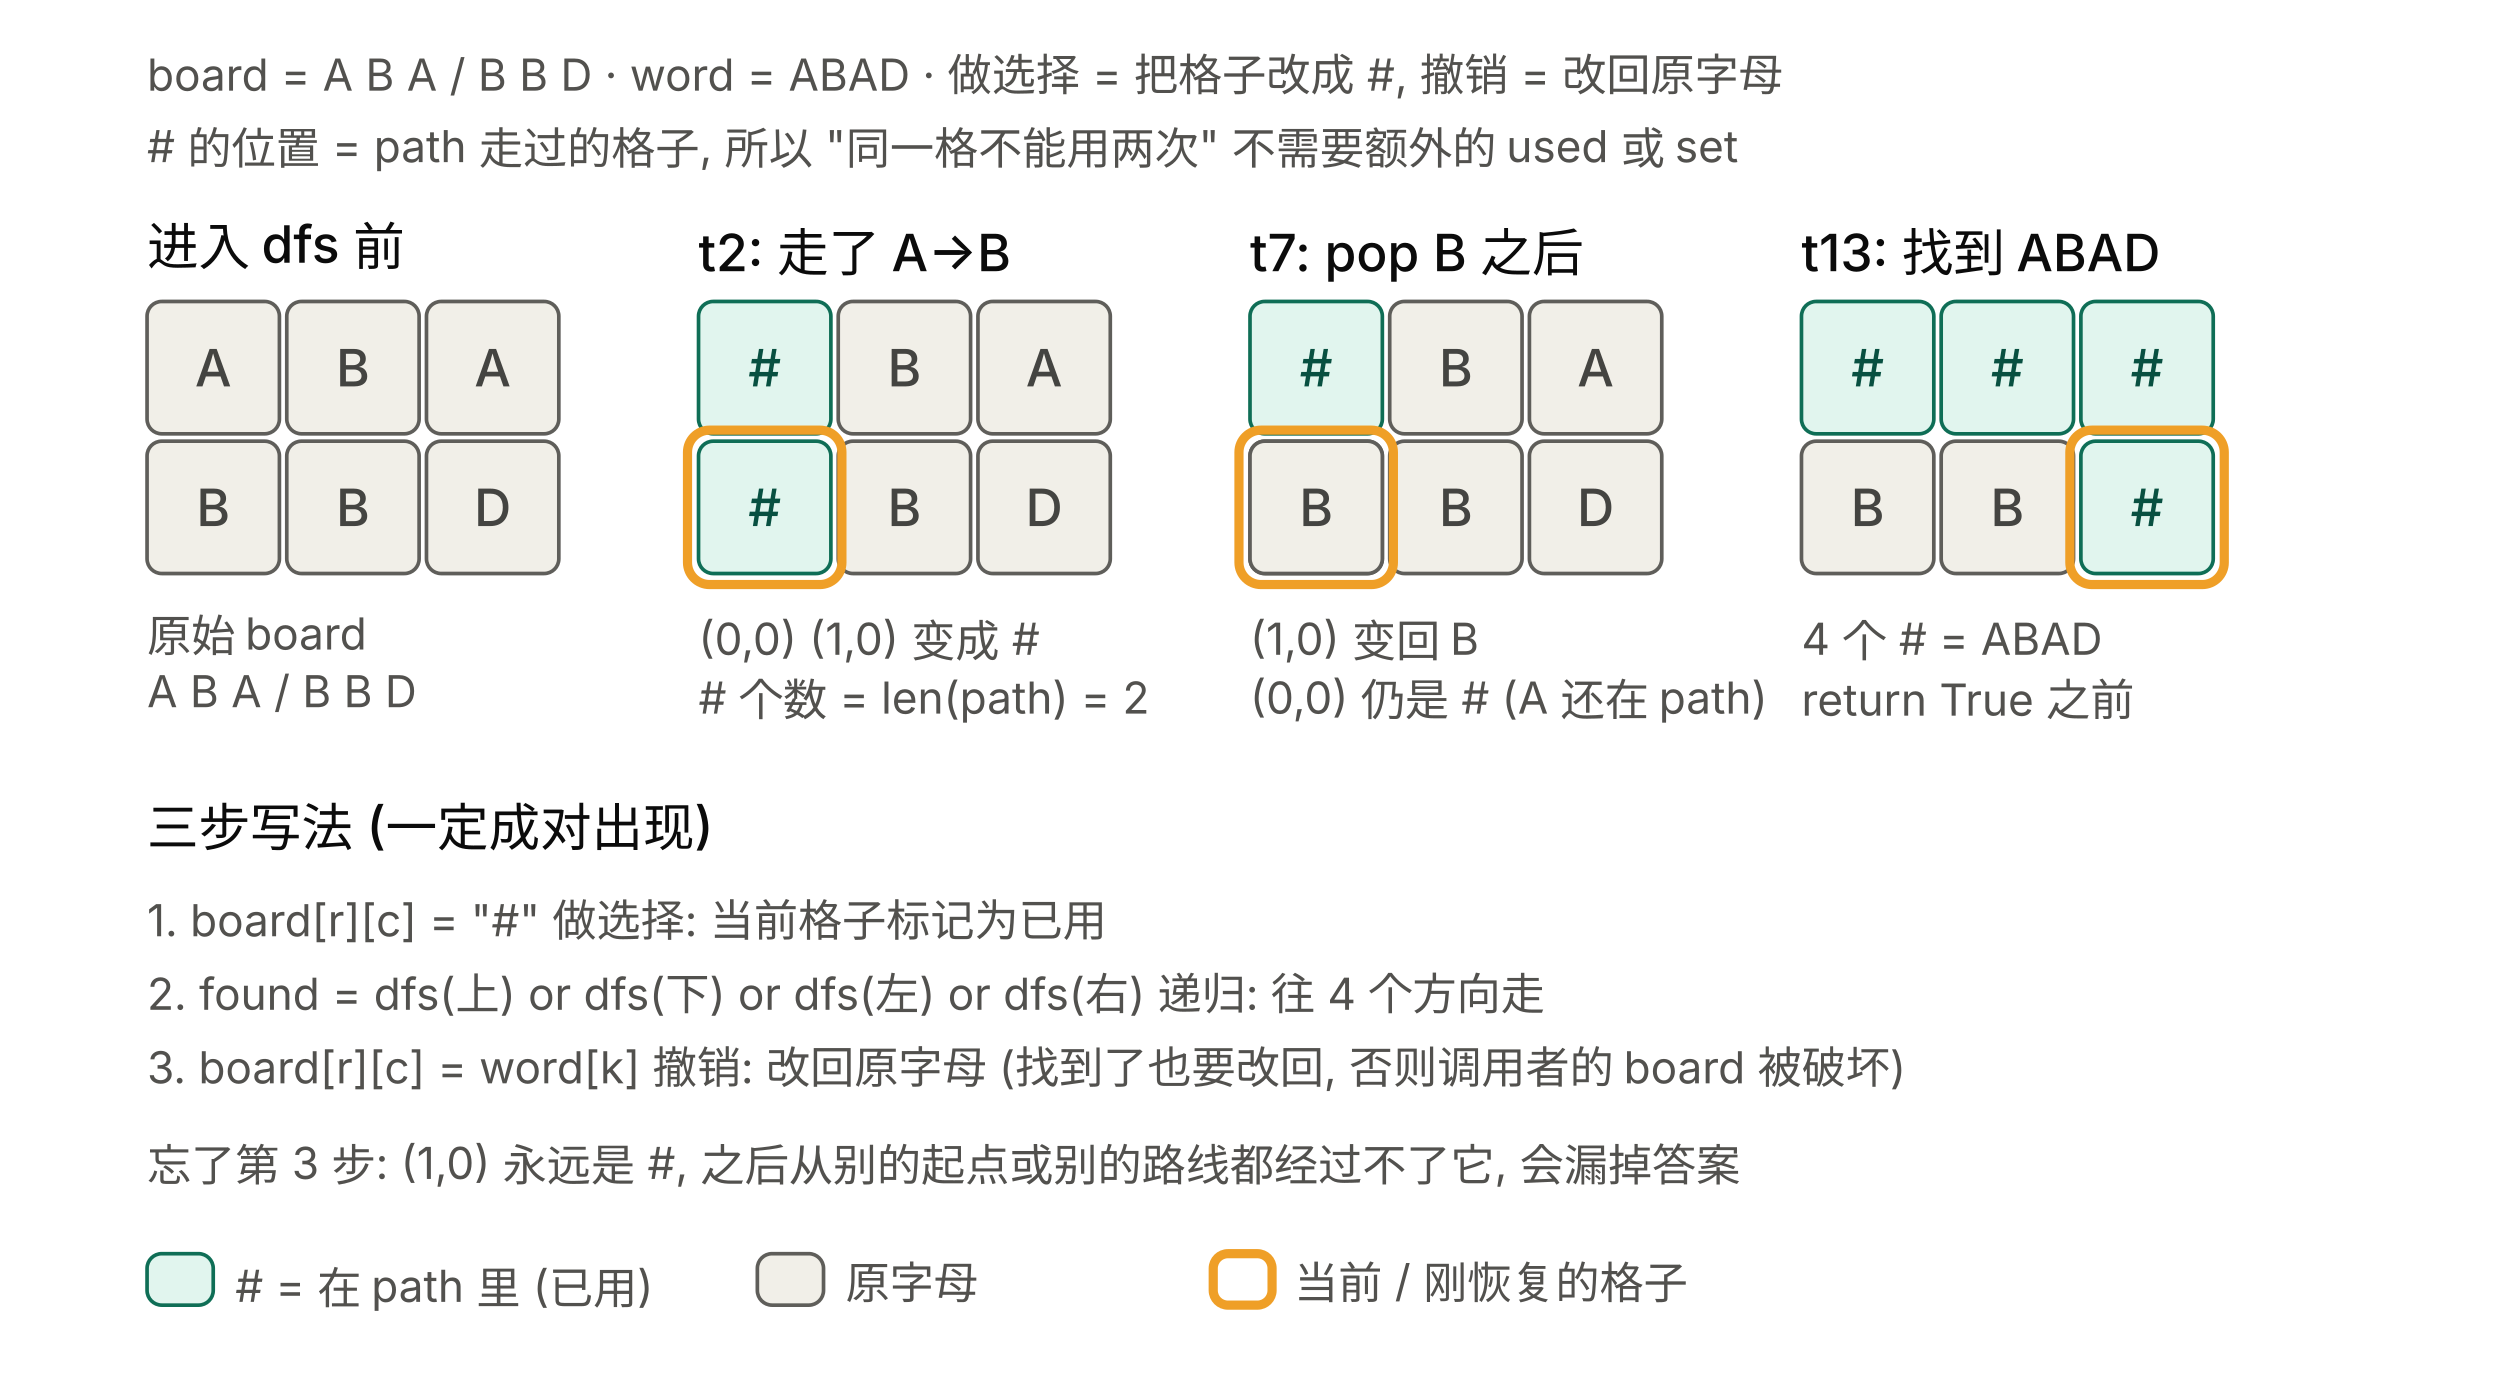
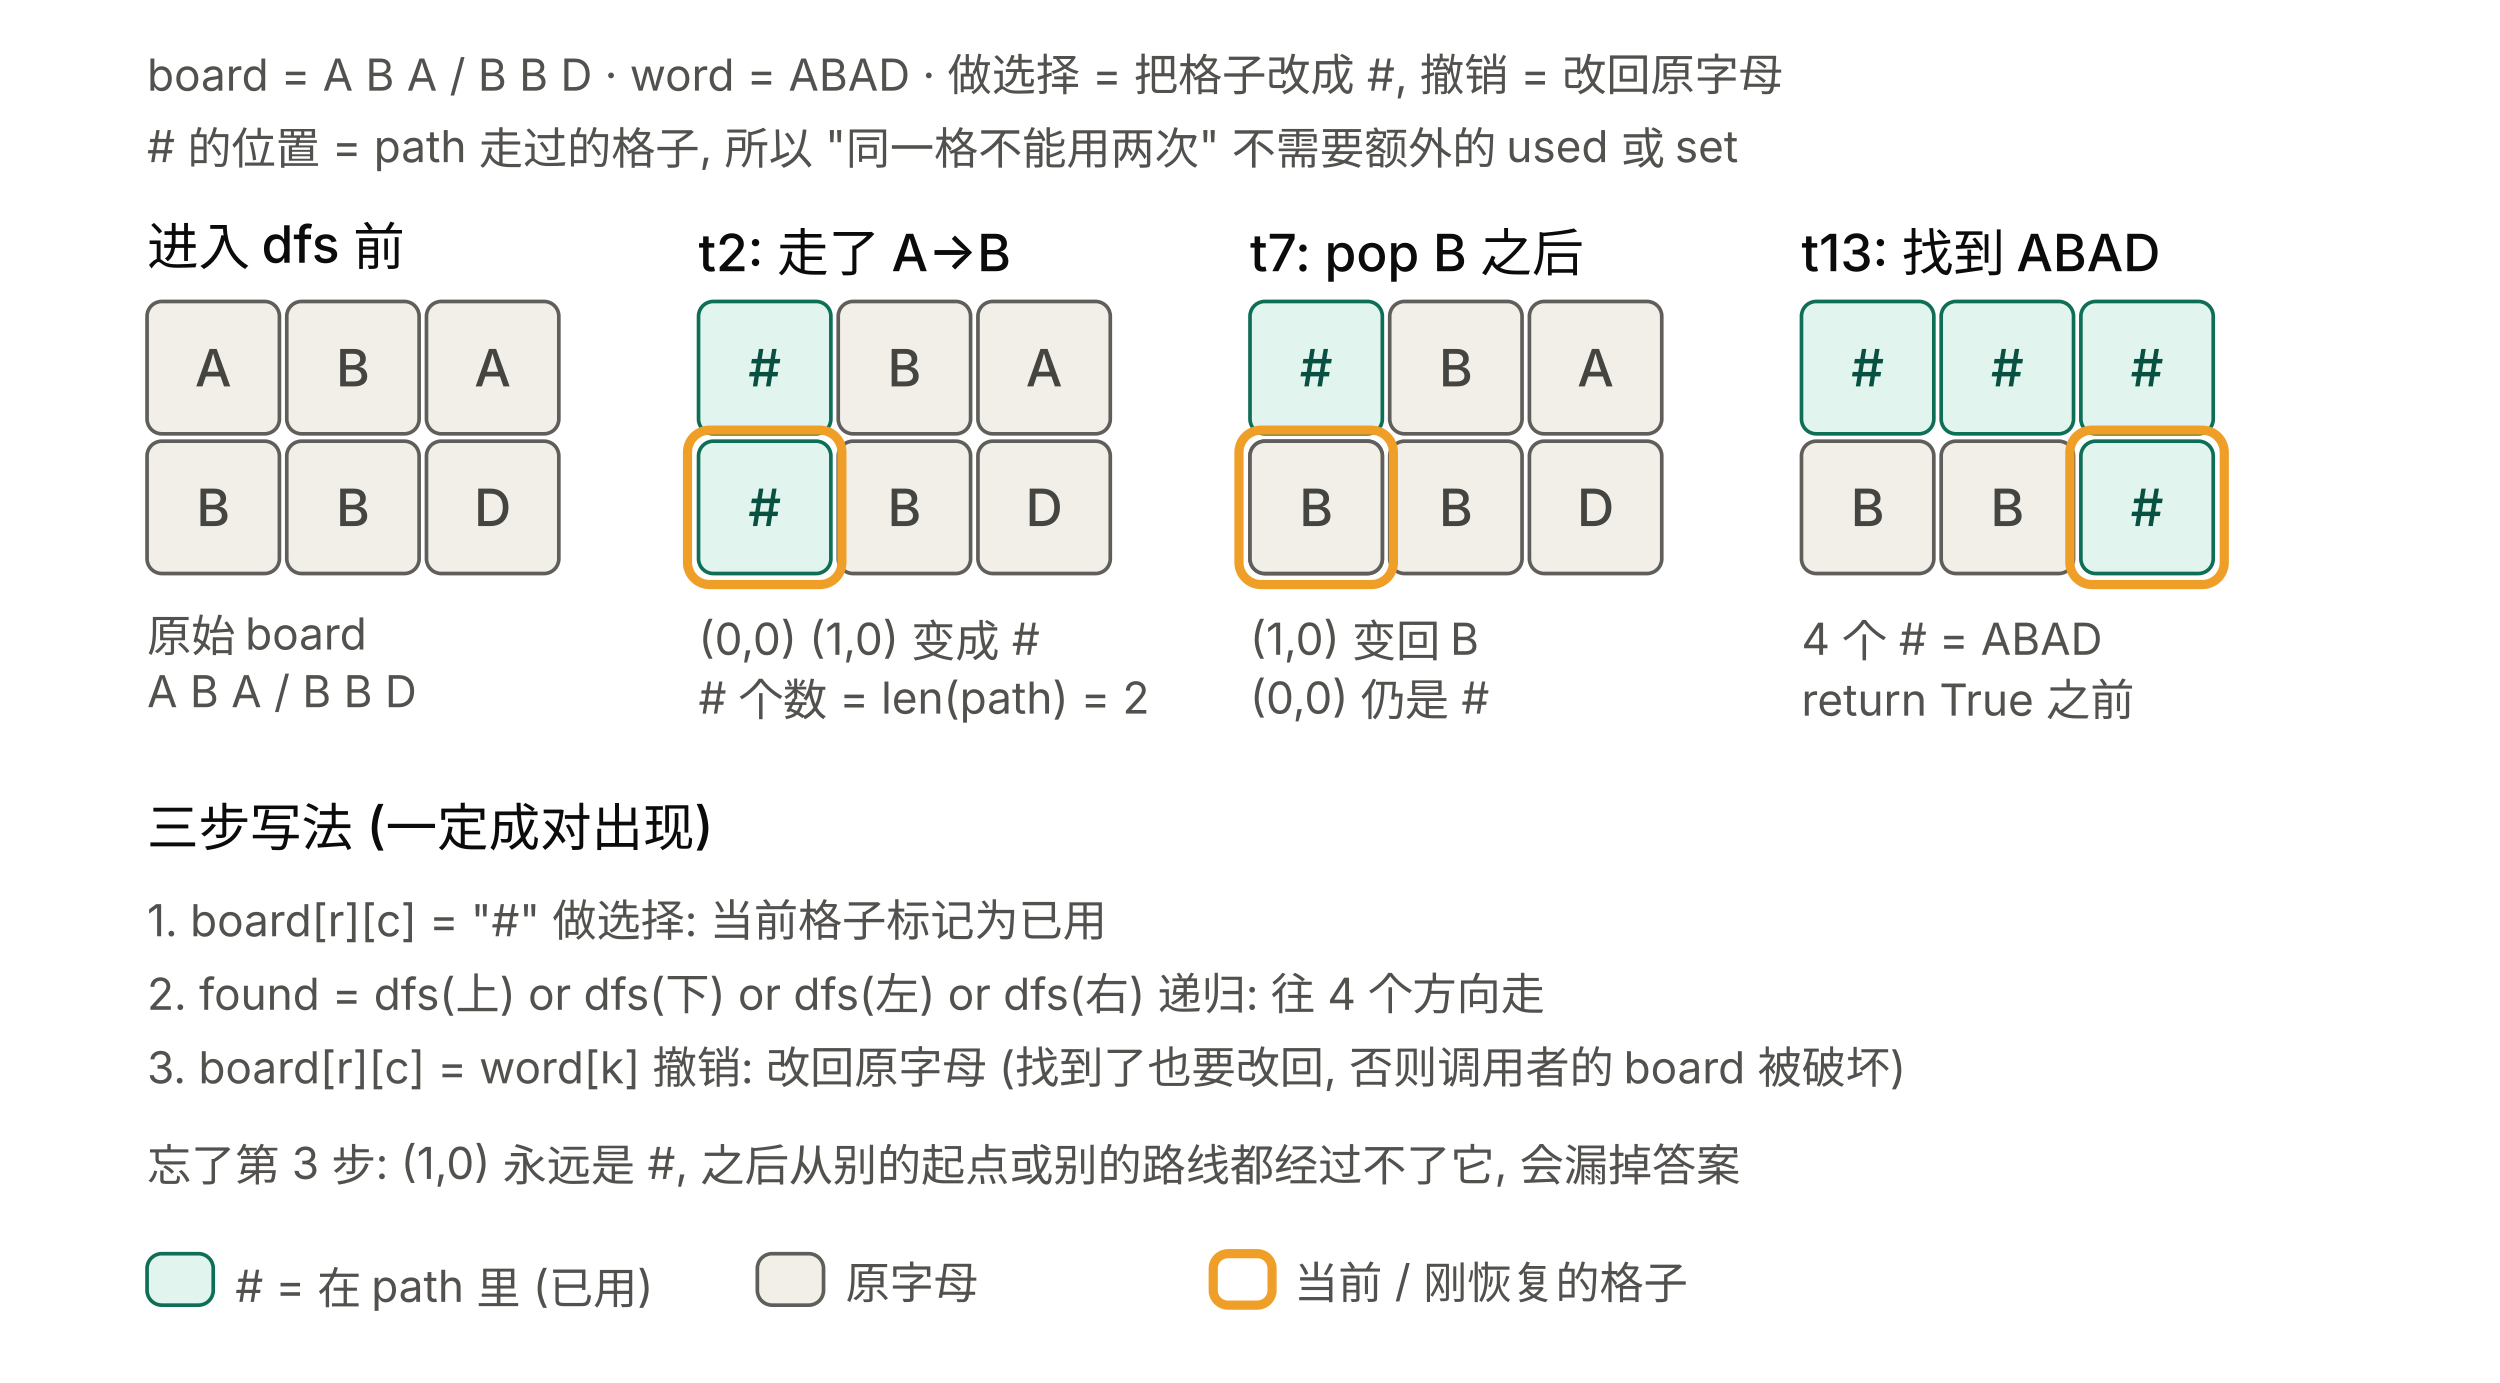
<svg xmlns="http://www.w3.org/2000/svg" width="100%" viewBox="0 0 680 376" role="img" font-family="ui-sans-serif, system-ui, -apple-system, &quot;PingFang SC&quot;, sans-serif">
  <defs>
    <marker id="arrow" viewBox="0 0 10 10" refX="8" refY="5" markerWidth="6" markerHeight="6" orient="auto-start-reverse">
      <path d="M2 1L8 5L2 9" fill="none" stroke="#52514E" stroke-width="1.5" stroke-linecap="round" stroke-linejoin="round" />
    </marker>
    <marker id="arrowG" viewBox="0 0 10 10" refX="8" refY="5" markerWidth="6" markerHeight="6" orient="auto-start-reverse">
      <path d="M2 1L8 5L2 9" fill="none" stroke="#0F6E56" stroke-width="1.5" stroke-linecap="round" stroke-linejoin="round" />
    </marker>
    <marker id="arrowR" viewBox="0 0 10 10" refX="8" refY="5" markerWidth="6" markerHeight="6" orient="auto-start-reverse">
      <path d="M2 1L8 5L2 9" fill="none" stroke="#D85A30" stroke-width="1.5" stroke-linecap="round" stroke-linejoin="round" />
    </marker>
  </defs>
  <text x="40" y="18" font-size="12" fill="#52514E" font-weight="400" text-anchor="start" dominant-baseline="central">board = A B A / B B D · word = ABAD · 做选择 = 把格子改成 #, 撤销 = 改回原字母</text>
  <text x="40" y="38" font-size="12" fill="#52514E" font-weight="400" text-anchor="start" dominant-baseline="central"># 的位置 = path 走过的格子, 所以 "同一格不能用两次" 不需要额外的 used 或 set</text>
  <text x="40" y="66" font-size="14" fill="#0B0B0B" font-weight="500" text-anchor="start" dominant-baseline="central">进入 dfs 前</text>
  <rect x="40" y="82" width="36" height="36" rx="4" fill="#F1EFE8" stroke="#5F5E5A" stroke-width="1" />
  <text x="58" y="100" font-size="14" fill="#444441" font-weight="500" text-anchor="middle" dominant-baseline="central">A</text>
  <rect x="78" y="82" width="36" height="36" rx="4" fill="#F1EFE8" stroke="#5F5E5A" stroke-width="1" />
  <text x="96" y="100" font-size="14" fill="#444441" font-weight="500" text-anchor="middle" dominant-baseline="central">B</text>
  <rect x="116" y="82" width="36" height="36" rx="4" fill="#F1EFE8" stroke="#5F5E5A" stroke-width="1" />
  <text x="134" y="100" font-size="14" fill="#444441" font-weight="500" text-anchor="middle" dominant-baseline="central">A</text>
  <rect x="40" y="120" width="36" height="36" rx="4" fill="#F1EFE8" stroke="#5F5E5A" stroke-width="1" />
  <text x="58" y="138" font-size="14" fill="#444441" font-weight="500" text-anchor="middle" dominant-baseline="central">B</text>
  <rect x="78" y="120" width="36" height="36" rx="4" fill="#F1EFE8" stroke="#5F5E5A" stroke-width="1" />
  <text x="96" y="138" font-size="14" fill="#444441" font-weight="500" text-anchor="middle" dominant-baseline="central">B</text>
  <rect x="116" y="120" width="36" height="36" rx="4" fill="#F1EFE8" stroke="#5F5E5A" stroke-width="1" />
  <text x="134" y="138" font-size="14" fill="#444441" font-weight="500" text-anchor="middle" dominant-baseline="central">D</text>
  <text x="40" y="172" font-size="12" fill="#52514E" font-weight="400" text-anchor="start" dominant-baseline="central">原始 board</text>
  <text x="40" y="188" font-size="12" fill="#52514E" font-weight="400" text-anchor="start" dominant-baseline="central">A B A / B B D</text>
  <text x="190" y="66" font-size="14" fill="#0B0B0B" font-weight="500" text-anchor="start" dominant-baseline="central">t2: 走了 A→B</text>
  <rect x="190" y="82" width="36" height="36" rx="4" fill="#E1F5EE" stroke="#0F6E56" stroke-width="1" />
  <text x="208" y="100" font-size="14" fill="#085041" font-weight="500" text-anchor="middle" dominant-baseline="central">#</text>
  <rect x="228" y="82" width="36" height="36" rx="4" fill="#F1EFE8" stroke="#5F5E5A" stroke-width="1" />
  <text x="246" y="100" font-size="14" fill="#444441" font-weight="500" text-anchor="middle" dominant-baseline="central">B</text>
  <rect x="266" y="82" width="36" height="36" rx="4" fill="#F1EFE8" stroke="#5F5E5A" stroke-width="1" />
  <text x="284" y="100" font-size="14" fill="#444441" font-weight="500" text-anchor="middle" dominant-baseline="central">A</text>
  <rect x="190" y="120" width="36" height="36" rx="4" fill="#E1F5EE" stroke="#0F6E56" stroke-width="1" />
  <text x="208" y="138" font-size="14" fill="#085041" font-weight="500" text-anchor="middle" dominant-baseline="central">#</text>
  <rect x="228" y="120" width="36" height="36" rx="4" fill="#F1EFE8" stroke="#5F5E5A" stroke-width="1" />
  <text x="246" y="138" font-size="14" fill="#444441" font-weight="500" text-anchor="middle" dominant-baseline="central">B</text>
  <rect x="266" y="120" width="36" height="36" rx="4" fill="#F1EFE8" stroke="#5F5E5A" stroke-width="1" />
  <text x="284" y="138" font-size="14" fill="#444441" font-weight="500" text-anchor="middle" dominant-baseline="central">D</text>
  <rect x="187" y="117" width="42" height="42" rx="6" fill="none" stroke="#EF9F27" stroke-width="2.5" />
  <text x="190" y="172" font-size="12" fill="#52514E" font-weight="400" text-anchor="start" dominant-baseline="central">(0,0) (1,0) 变成 #</text>
  <text x="190" y="188" font-size="12" fill="#52514E" font-weight="400" text-anchor="start" dominant-baseline="central"># 个数 = len(path) = 2</text>
  <text x="340" y="66" font-size="14" fill="#0B0B0B" font-weight="500" text-anchor="start" dominant-baseline="central">t7: pop B 之后</text>
  <rect x="340" y="82" width="36" height="36" rx="4" fill="#E1F5EE" stroke="#0F6E56" stroke-width="1" />
  <text x="358" y="100" font-size="14" fill="#085041" font-weight="500" text-anchor="middle" dominant-baseline="central">#</text>
  <rect x="378" y="82" width="36" height="36" rx="4" fill="#F1EFE8" stroke="#5F5E5A" stroke-width="1" />
  <text x="396" y="100" font-size="14" fill="#444441" font-weight="500" text-anchor="middle" dominant-baseline="central">B</text>
  <rect x="416" y="82" width="36" height="36" rx="4" fill="#F1EFE8" stroke="#5F5E5A" stroke-width="1" />
  <text x="434" y="100" font-size="14" fill="#444441" font-weight="500" text-anchor="middle" dominant-baseline="central">A</text>
  <rect x="340" y="120" width="36" height="36" rx="4" fill="#F1EFE8" stroke="#5F5E5A" stroke-width="1" />
  <text x="358" y="138" font-size="14" fill="#444441" font-weight="500" text-anchor="middle" dominant-baseline="central">B</text>
  <rect x="378" y="120" width="36" height="36" rx="4" fill="#F1EFE8" stroke="#5F5E5A" stroke-width="1" />
  <text x="396" y="138" font-size="14" fill="#444441" font-weight="500" text-anchor="middle" dominant-baseline="central">B</text>
  <rect x="416" y="120" width="36" height="36" rx="4" fill="#F1EFE8" stroke="#5F5E5A" stroke-width="1" />
  <text x="434" y="138" font-size="14" fill="#444441" font-weight="500" text-anchor="middle" dominant-baseline="central">D</text>
  <rect x="340" y="120" width="36" height="36" rx="4" fill="#F1EFE8" stroke="#5F5E5A" stroke-width="1" />
  <text x="358" y="138" font-size="14" fill="#444441" font-weight="500" text-anchor="middle" dominant-baseline="central">B</text>
  <rect x="337" y="117" width="42" height="42" rx="6" fill="none" stroke="#EF9F27" stroke-width="2.5" />
  <text x="340" y="172" font-size="12" fill="#52514E" font-weight="400" text-anchor="start" dominant-baseline="central">(1,0) 变回 B</text>
-   <text x="340" y="188" font-size="12" fill="#52514E" font-weight="400" text-anchor="start" dominant-baseline="central">(0,0) 仍是 # (A 还在 path)</text>
+   <text x="340" y="188" font-size="12" fill="#52514E" font-weight="400" text-anchor="start" dominant-baseline="central">(0,0) 仍是 #</text>
  <text x="490" y="66" font-size="14" fill="#0B0B0B" font-weight="500" text-anchor="start" dominant-baseline="central">t13: 找到 ABAD</text>
  <rect x="490" y="82" width="36" height="36" rx="4" fill="#E1F5EE" stroke="#0F6E56" stroke-width="1" />
  <text x="508" y="100" font-size="14" fill="#085041" font-weight="500" text-anchor="middle" dominant-baseline="central">#</text>
  <rect x="528" y="82" width="36" height="36" rx="4" fill="#E1F5EE" stroke="#0F6E56" stroke-width="1" />
  <text x="546" y="100" font-size="14" fill="#085041" font-weight="500" text-anchor="middle" dominant-baseline="central">#</text>
  <rect x="566" y="82" width="36" height="36" rx="4" fill="#E1F5EE" stroke="#0F6E56" stroke-width="1" />
  <text x="584" y="100" font-size="14" fill="#085041" font-weight="500" text-anchor="middle" dominant-baseline="central">#</text>
  <rect x="490" y="120" width="36" height="36" rx="4" fill="#F1EFE8" stroke="#5F5E5A" stroke-width="1" />
  <text x="508" y="138" font-size="14" fill="#444441" font-weight="500" text-anchor="middle" dominant-baseline="central">B</text>
  <rect x="528" y="120" width="36" height="36" rx="4" fill="#F1EFE8" stroke="#5F5E5A" stroke-width="1" />
  <text x="546" y="138" font-size="14" fill="#444441" font-weight="500" text-anchor="middle" dominant-baseline="central">B</text>
  <rect x="566" y="120" width="36" height="36" rx="4" fill="#E1F5EE" stroke="#0F6E56" stroke-width="1" />
  <text x="584" y="138" font-size="14" fill="#085041" font-weight="500" text-anchor="middle" dominant-baseline="central">#</text>
  <rect x="563" y="117" width="42" height="42" rx="6" fill="none" stroke="#EF9F27" stroke-width="2.5" />
  <text x="490" y="172" font-size="12" fill="#52514E" font-weight="400" text-anchor="start" dominant-baseline="central">4 个 # = ABAD</text>
  <text x="490" y="188" font-size="12" fill="#52514E" font-weight="400" text-anchor="start" dominant-baseline="central">return True 之前</text>
  <text x="40" y="224" font-size="14" fill="#0B0B0B" font-weight="500" text-anchor="start" dominant-baseline="central">三步写法 (一定成对出现)</text>
  <text x="40" y="248" font-size="12" fill="#52514E" font-weight="400" text-anchor="start" dominant-baseline="central">1. board[r][c] = "#"        做选择: 当前格子标记为已用</text>
  <text x="40" y="268" font-size="12" fill="#52514E" font-weight="400" text-anchor="start" dominant-baseline="central">2. found = dfs(上) or dfs(下) or dfs(左) or dfs(右)        递归: 往 4 个方向走</text>
  <text x="40" y="288" font-size="12" fill="#52514E" font-weight="400" text-anchor="start" dominant-baseline="central">3. board[r][c] = word[k]    撤销: 改回原字母 (找到了也要改回, 否则调用者的 board 被破坏)</text>
  <text x="40" y="316" font-size="12" fill="#52514E" font-weight="400" text-anchor="start" dominant-baseline="central">忘了第 3 步: (1,0) 永远是 #, 之后从别的起点或别的路线都经过不了它, 会漏掉答案</text>
  <rect x="40" y="341" width="18" height="14" rx="4" fill="#E1F5EE" stroke="#0F6E56" stroke-width="1" />
  <text x="64" y="348" font-size="12" fill="#52514E" font-weight="400" text-anchor="start" dominant-baseline="central"># = 在 path 里 (已用)</text>
  <rect x="206" y="341" width="18" height="14" rx="4" fill="#F1EFE8" stroke="#5F5E5A" stroke-width="1" />
  <text x="230" y="348" font-size="12" fill="#52514E" font-weight="400" text-anchor="start" dominant-baseline="central">原字母</text>
  <rect x="330" y="341" width="16" height="14" rx="4" fill="none" stroke="#EF9F27" stroke-width="2.5" />
  <text x="352" y="348" font-size="12" fill="#52514E" font-weight="400" text-anchor="start" dominant-baseline="central">当前 / 刚恢复的格子</text>
</svg>
